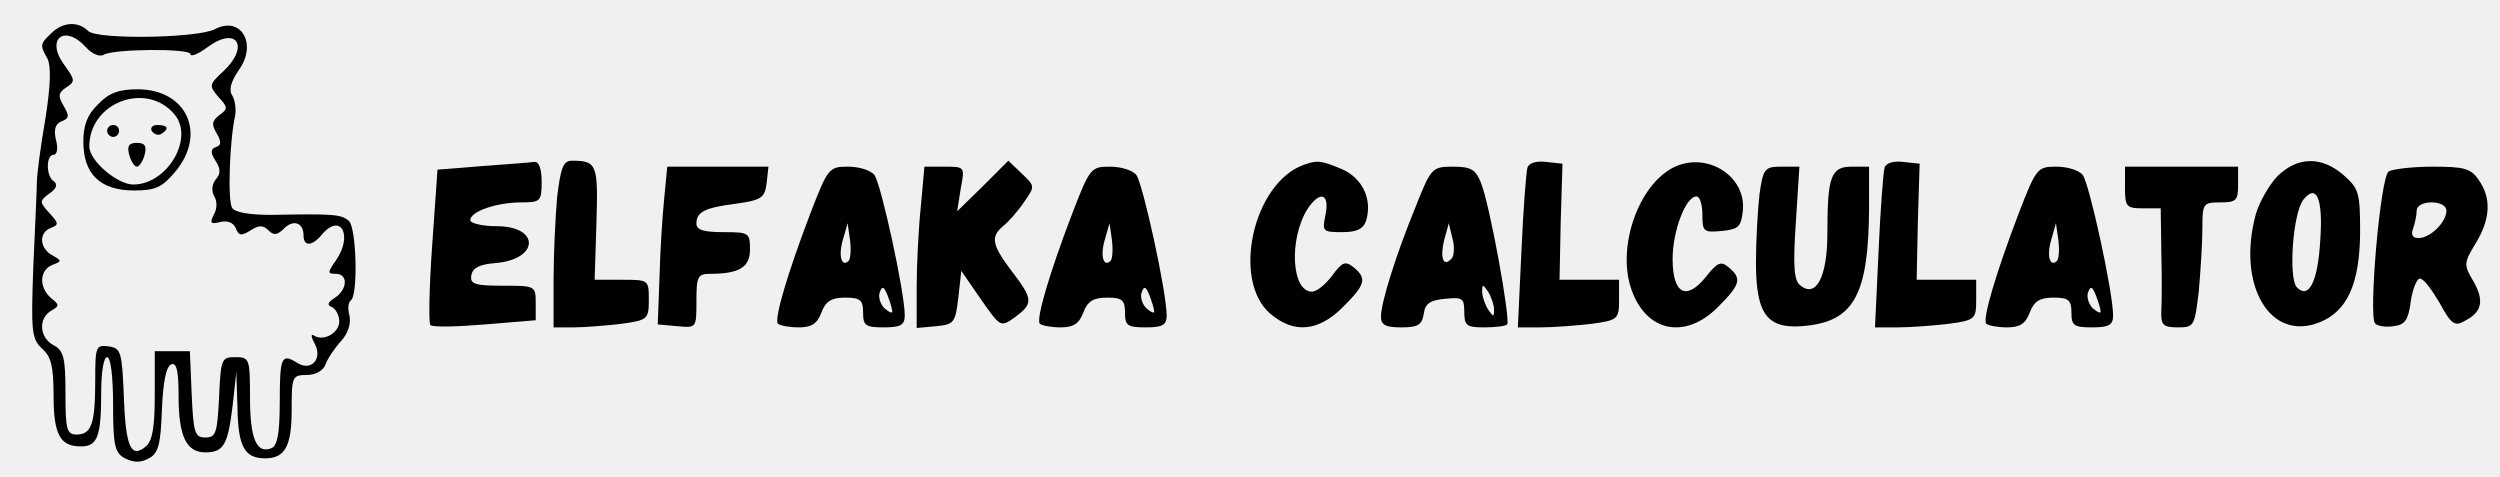
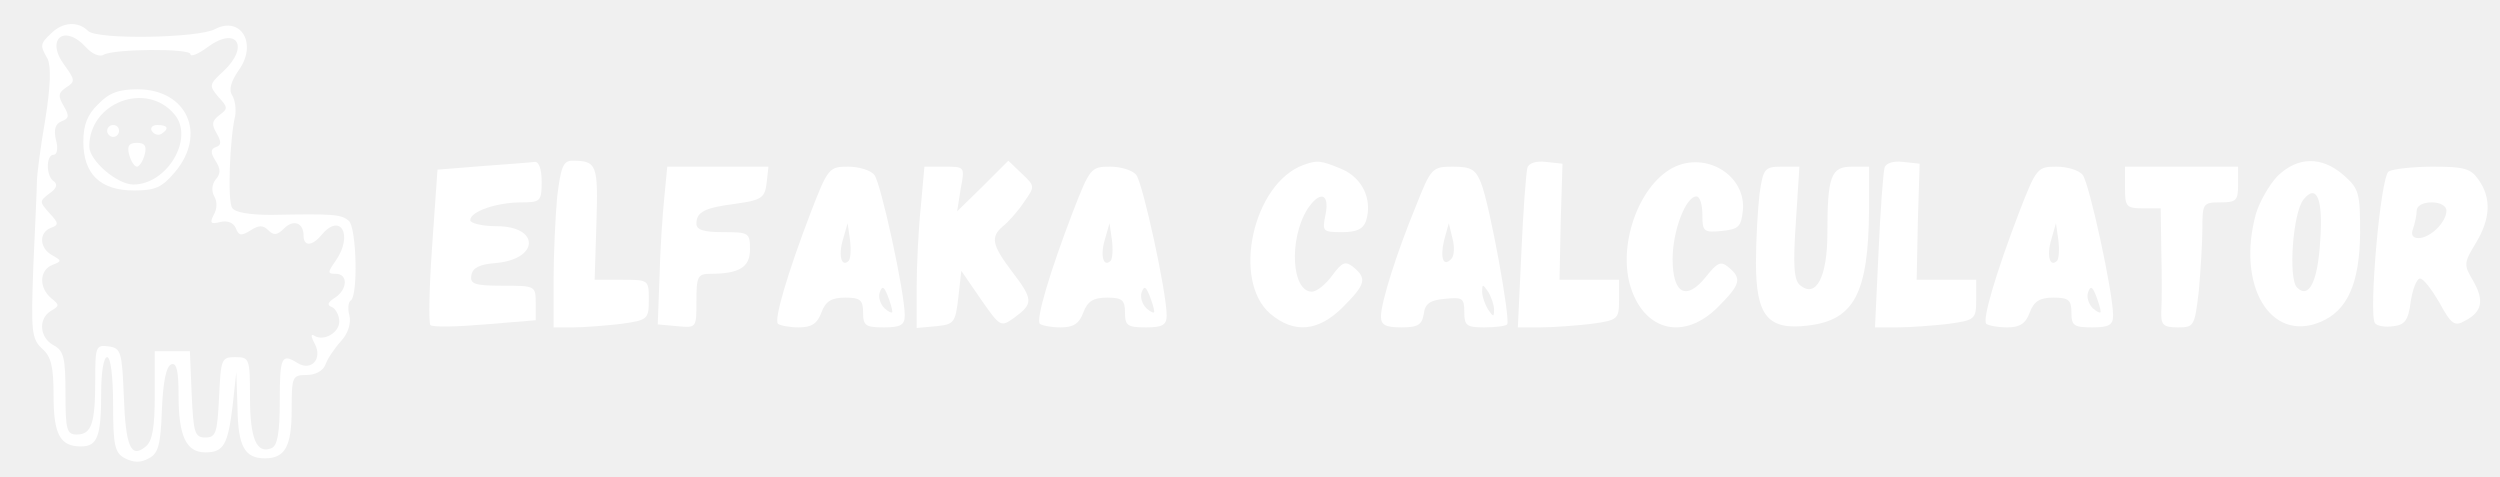
<svg xmlns="http://www.w3.org/2000/svg" version="1.0" width="420pt" height="80pt" viewBox="0 0 420 80" preserveAspectRatio="xMidYMid meet">
-   <g transform="translate(0,80) scale(0.1,-0.1)" fill="#000000" stroke="none">
+   <g transform="translate(0,80) scale(0.1,-0.1)" fill="#FFFFFF" stroke="none">
    <path d="M86 744 c-19 -18 -19 -20 -6 -43 6 -13 5 -46 -4 -102 -8 -46 -14 -93 -14 -104 0 -11 -3 -75 -6 -142 -4 -111 -3 -122 15 -139 15 -13 19 -30 19 -79 0 -65 11 -85 46 -85 28 0 34 17 34 91 0 33 4 59 10 59 6 0 10 -33 10 -80 0 -69 3 -81 20 -90 14 -7 26 -8 40 0 16 8 20 23 22 82 2 46 7 73 16 76 9 3 12 -12 12 -53 0 -68 13 -95 45 -95 31 0 38 13 46 80 l6 55 2 -61 c1 -64 12 -84 46 -84 34 0 45 20 45 82 0 55 1 58 25 58 15 0 28 7 32 18 3 9 15 27 26 39 12 13 17 30 14 43 -3 11 -2 22 2 25 13 7 10 123 -3 134 -13 11 -25 12 -130 10 -36 0 -62 4 -66 12 -8 11 -4 116 5 154 2 11 0 27 -5 35 -6 9 -2 23 11 42 32 44 4 92 -40 69 -28 -15 -198 -18 -213 -3 -17 17 -43 15 -62 -4z m59 -24 c10 -11 23 -16 29 -12 17 10 146 11 146 1 0 -5 13 0 29 12 49 36 71 1 26 -41 -24 -22 -24 -24 -8 -43 16 -17 16 -20 2 -30 -13 -10 -14 -16 -5 -31 8 -14 8 -20 -1 -23 -9 -3 -10 -9 -1 -23 9 -14 9 -22 0 -32 -6 -8 -7 -19 -2 -28 5 -8 5 -21 -1 -31 -7 -14 -5 -16 11 -12 12 3 22 -1 26 -10 5 -13 9 -14 25 -4 14 9 21 9 30 0 9 -9 15 -8 26 3 16 16 33 10 33 -12 0 -18 14 -18 30 1 32 39 54 0 24 -43 -14 -20 -14 -22 0 -22 21 0 20 -26 -1 -40 -13 -8 -14 -13 -5 -16 6 -3 12 -14 12 -24 0 -19 -26 -34 -42 -24 -6 4 -6 -1 1 -14 13 -25 -6 -46 -29 -32 -27 17 -30 11 -30 -64 0 -54 -4 -75 -14 -79 -25 -10 -36 16 -36 85 0 66 -1 68 -25 68 -23 0 -24 -3 -27 -68 -3 -59 -5 -67 -23 -67 -18 0 -20 8 -23 73 l-3 72 -29 0 -30 0 0 -74 c0 -54 -4 -77 -15 -86 -25 -21 -34 -1 -37 85 -3 74 -5 80 -25 83 -22 3 -23 0 -23 -56 0 -73 -6 -92 -31 -92 -17 0 -19 8 -19 70 0 59 -3 71 -20 80 -24 13 -26 45 -4 58 14 8 14 10 0 21 -21 18 -20 47 2 56 16 6 16 7 0 16 -22 12 -23 38 -3 46 14 5 14 8 -2 25 -17 19 -17 20 0 33 12 8 14 15 8 20 -14 8 -14 45 -1 45 6 0 8 11 4 25 -4 17 -1 27 9 31 13 5 14 9 4 26 -10 17 -9 22 4 31 16 10 15 13 -3 38 -32 43 0 70 37 29z" />
    <path d="M165 625 c-18 -17 -25 -35 -25 -63 0 -54 28 -82 85 -82 36 0 47 5 69 31 54 64 20 139 -63 139 -31 0 -48 -6 -66 -25z m128 -17 c34 -40 -12 -118 -69 -118 -27 0 -74 40 -74 64 0 74 96 110 143 54z" />
    <path d="M180 580 c0 -5 5 -10 10 -10 6 0 10 5 10 10 0 6 -4 10 -10 10 -5 0 -10 -4 -10 -10z" />
    <path d="M255 580 c4 -6 11 -8 16 -5 14 9 11 15 -7 15 -8 0 -12 -5 -9 -10z" />
    <path d="M217 540 c3 -11 9 -20 13 -20 4 0 10 9 13 20 4 15 0 20 -13 20 -13 0 -17 -5 -13 -20z" />
    <path d="M810 521 l-75 -6 -9 -128 c-5 -70 -6 -130 -3 -133 3 -4 45 -3 92 1 l85 7 0 29 c0 29 -1 29 -56 29 -47 0 -55 3 -52 18 2 12 14 18 40 20 74 6 76 62 2 62 -24 0 -44 5 -44 10 0 15 45 30 86 30 32 0 34 2 34 35 0 22 -5 34 -12 33 -7 -1 -47 -4 -88 -7z" />
    <path d="M936 469 c-3 -34 -6 -97 -6 -140 l0 -79 34 0 c18 0 54 3 80 6 44 6 46 8 46 40 0 34 0 34 -46 34 l-45 0 3 95 c3 99 1 105 -41 105 -15 0 -19 -12 -25 -61z" />
    <path d="M1651 487 l-43 -42 6 38 c7 37 7 37 -27 37 l-34 0 -6 -67 c-4 -38 -7 -99 -7 -136 l0 -68 33 3 c30 3 32 6 37 48 l5 45 33 -48 c33 -47 33 -47 57 -30 31 23 31 30 -5 77 -34 45 -36 58 -15 76 9 7 25 25 35 40 19 27 19 27 -3 48 l-23 22 -43 -43z" />
    <path d="M2190 523 c-85 -31 -121 -194 -56 -250 40 -34 81 -30 122 11 38 38 41 48 18 67 -14 11 -19 9 -36 -14 -11 -15 -26 -27 -34 -27 -34 0 -39 87 -8 138 21 32 38 28 31 -8 -6 -29 -5 -30 28 -30 24 0 35 5 40 19 11 36 -6 72 -41 87 -36 15 -41 15 -64 7z" />
    <path d="M2566 518 c-2 -7 -7 -70 -10 -140 l-6 -128 38 0 c22 0 60 3 86 6 44 6 46 8 46 40 l0 34 -50 0 -50 0 2 98 3 97 -28 3 c-16 2 -29 -2 -31 -10z" />
    <path d="M2810 518 c-58 -31 -93 -132 -70 -202 24 -73 90 -88 146 -32 38 38 41 48 18 67 -13 11 -19 8 -38 -16 -33 -41 -56 -29 -56 30 0 47 22 105 40 105 6 0 10 -14 10 -31 0 -28 2 -30 33 -27 28 3 32 7 35 34 6 59 -62 101 -118 72z" />
    <path d="M3166 518 c-2 -7 -7 -70 -10 -140 l-6 -128 38 0 c22 0 60 3 86 6 44 6 46 8 46 40 l0 34 -50 0 -50 0 2 98 3 97 -28 3 c-16 2 -29 -2 -31 -10z" />
    <path d="M3826 504 c-14 -15 -30 -43 -36 -63 -33 -120 24 -217 108 -182 46 19 66 65 67 149 0 69 -2 75 -28 98 -37 32 -77 31 -111 -2z m72 -108 c-4 -69 -19 -99 -39 -79 -15 15 -7 126 11 148 22 27 33 1 28 -69z" />
    <path d="M1116 468 c-3 -29 -7 -89 -8 -133 l-3 -80 33 -3 c32 -3 32 -3 32 42 0 41 2 46 23 46 49 0 67 11 67 41 0 28 -2 29 -45 29 -33 0 -45 4 -45 14 0 20 13 27 68 34 42 6 47 10 50 35 l3 27 -85 0 -85 0 -5 -52z" />
    <path d="M1362 443 c-39 -102 -62 -180 -55 -187 4 -3 19 -6 35 -6 21 0 31 6 38 25 7 19 17 25 40 25 25 0 30 -4 30 -25 0 -22 4 -25 35 -25 28 0 35 4 35 20 0 39 -40 222 -51 236 -6 8 -26 14 -44 14 -32 0 -34 -2 -63 -77z m64 -81 c-12 -12 -18 8 -10 35 l8 28 4 -28 c2 -16 1 -31 -2 -35z m73 -85 c1 -4 -5 -2 -13 5 -7 7 -11 19 -8 27 4 11 7 10 13 -5 4 -10 8 -23 8 -27z" />
    <path d="M1802 443 c-39 -102 -62 -180 -55 -187 4 -3 19 -6 35 -6 21 0 31 6 38 25 7 19 17 25 40 25 25 0 30 -4 30 -25 0 -22 4 -25 35 -25 28 0 35 4 35 20 0 39 -40 222 -51 236 -6 8 -26 14 -44 14 -32 0 -34 -2 -63 -77z m64 -81 c-12 -12 -18 8 -10 35 l8 28 4 -28 c2 -16 1 -31 -2 -35z m73 -85 c1 -4 -5 -2 -13 5 -7 7 -11 19 -8 27 4 11 7 10 13 -5 4 -10 8 -23 8 -27z" />
    <path d="M2378 452 c-32 -78 -58 -160 -58 -184 0 -14 8 -18 34 -18 28 0 35 4 38 23 2 17 11 23 36 25 29 3 32 1 32 -22 0 -23 4 -26 33 -26 19 0 36 2 39 5 6 7 -29 201 -44 238 -9 22 -16 27 -47 27 -35 0 -37 -2 -63 -68z m61 -86 c-14 -16 -20 0 -13 30 l8 29 6 -25 c4 -14 3 -29 -1 -34z m71 -86 c0 -13 -1 -13 -10 0 -5 8 -10 22 -10 30 0 13 1 13 10 0 5 -8 10 -22 10 -30z" />
    <path d="M2956 474 c-3 -26 -6 -78 -6 -115 0 -90 20 -114 87 -106 78 9 102 54 103 195 l0 72 -29 0 c-35 0 -41 -16 -41 -112 0 -73 -19 -110 -46 -87 -10 8 -12 32 -7 105 l6 94 -30 0 c-28 0 -31 -3 -37 -46z" />
    <path d="M3392 443 c-39 -102 -62 -180 -55 -187 4 -3 19 -6 35 -6 21 0 31 6 38 25 7 19 17 25 40 25 25 0 30 -4 30 -25 0 -22 4 -25 35 -25 28 0 35 4 35 20 0 39 -40 222 -51 236 -6 8 -26 14 -44 14 -32 0 -34 -2 -63 -77z m64 -81 c-12 -12 -18 8 -10 35 l8 28 4 -28 c2 -16 1 -31 -2 -35z m73 -85 c1 -4 -5 -2 -13 5 -7 7 -11 19 -8 27 4 11 7 10 13 -5 4 -10 8 -23 8 -27z" />
    <path d="M3570 485 c0 -32 2 -35 30 -35 l30 0 1 -72 c1 -40 1 -85 0 -100 -1 -24 3 -28 28 -28 27 0 28 2 35 61 3 34 6 82 6 105 0 42 1 44 30 44 27 0 30 3 30 30 l0 30 -95 0 -95 0 0 -35z" />
    <path d="M4013 512 c-14 -9 -34 -242 -23 -255 4 -5 18 -7 31 -5 19 2 25 10 29 41 3 21 10 38 15 39 6 1 20 -18 33 -40 20 -37 26 -41 43 -31 29 15 33 34 14 67 -16 27 -16 30 4 63 25 41 27 76 5 107 -13 19 -24 22 -77 22 -34 0 -67 -4 -74 -8z m97 -66 c0 -19 -27 -46 -47 -46 -10 0 -13 6 -9 16 3 9 6 22 6 30 0 8 10 14 25 14 15 0 25 -6 25 -14z" />
  </g>
</svg>
